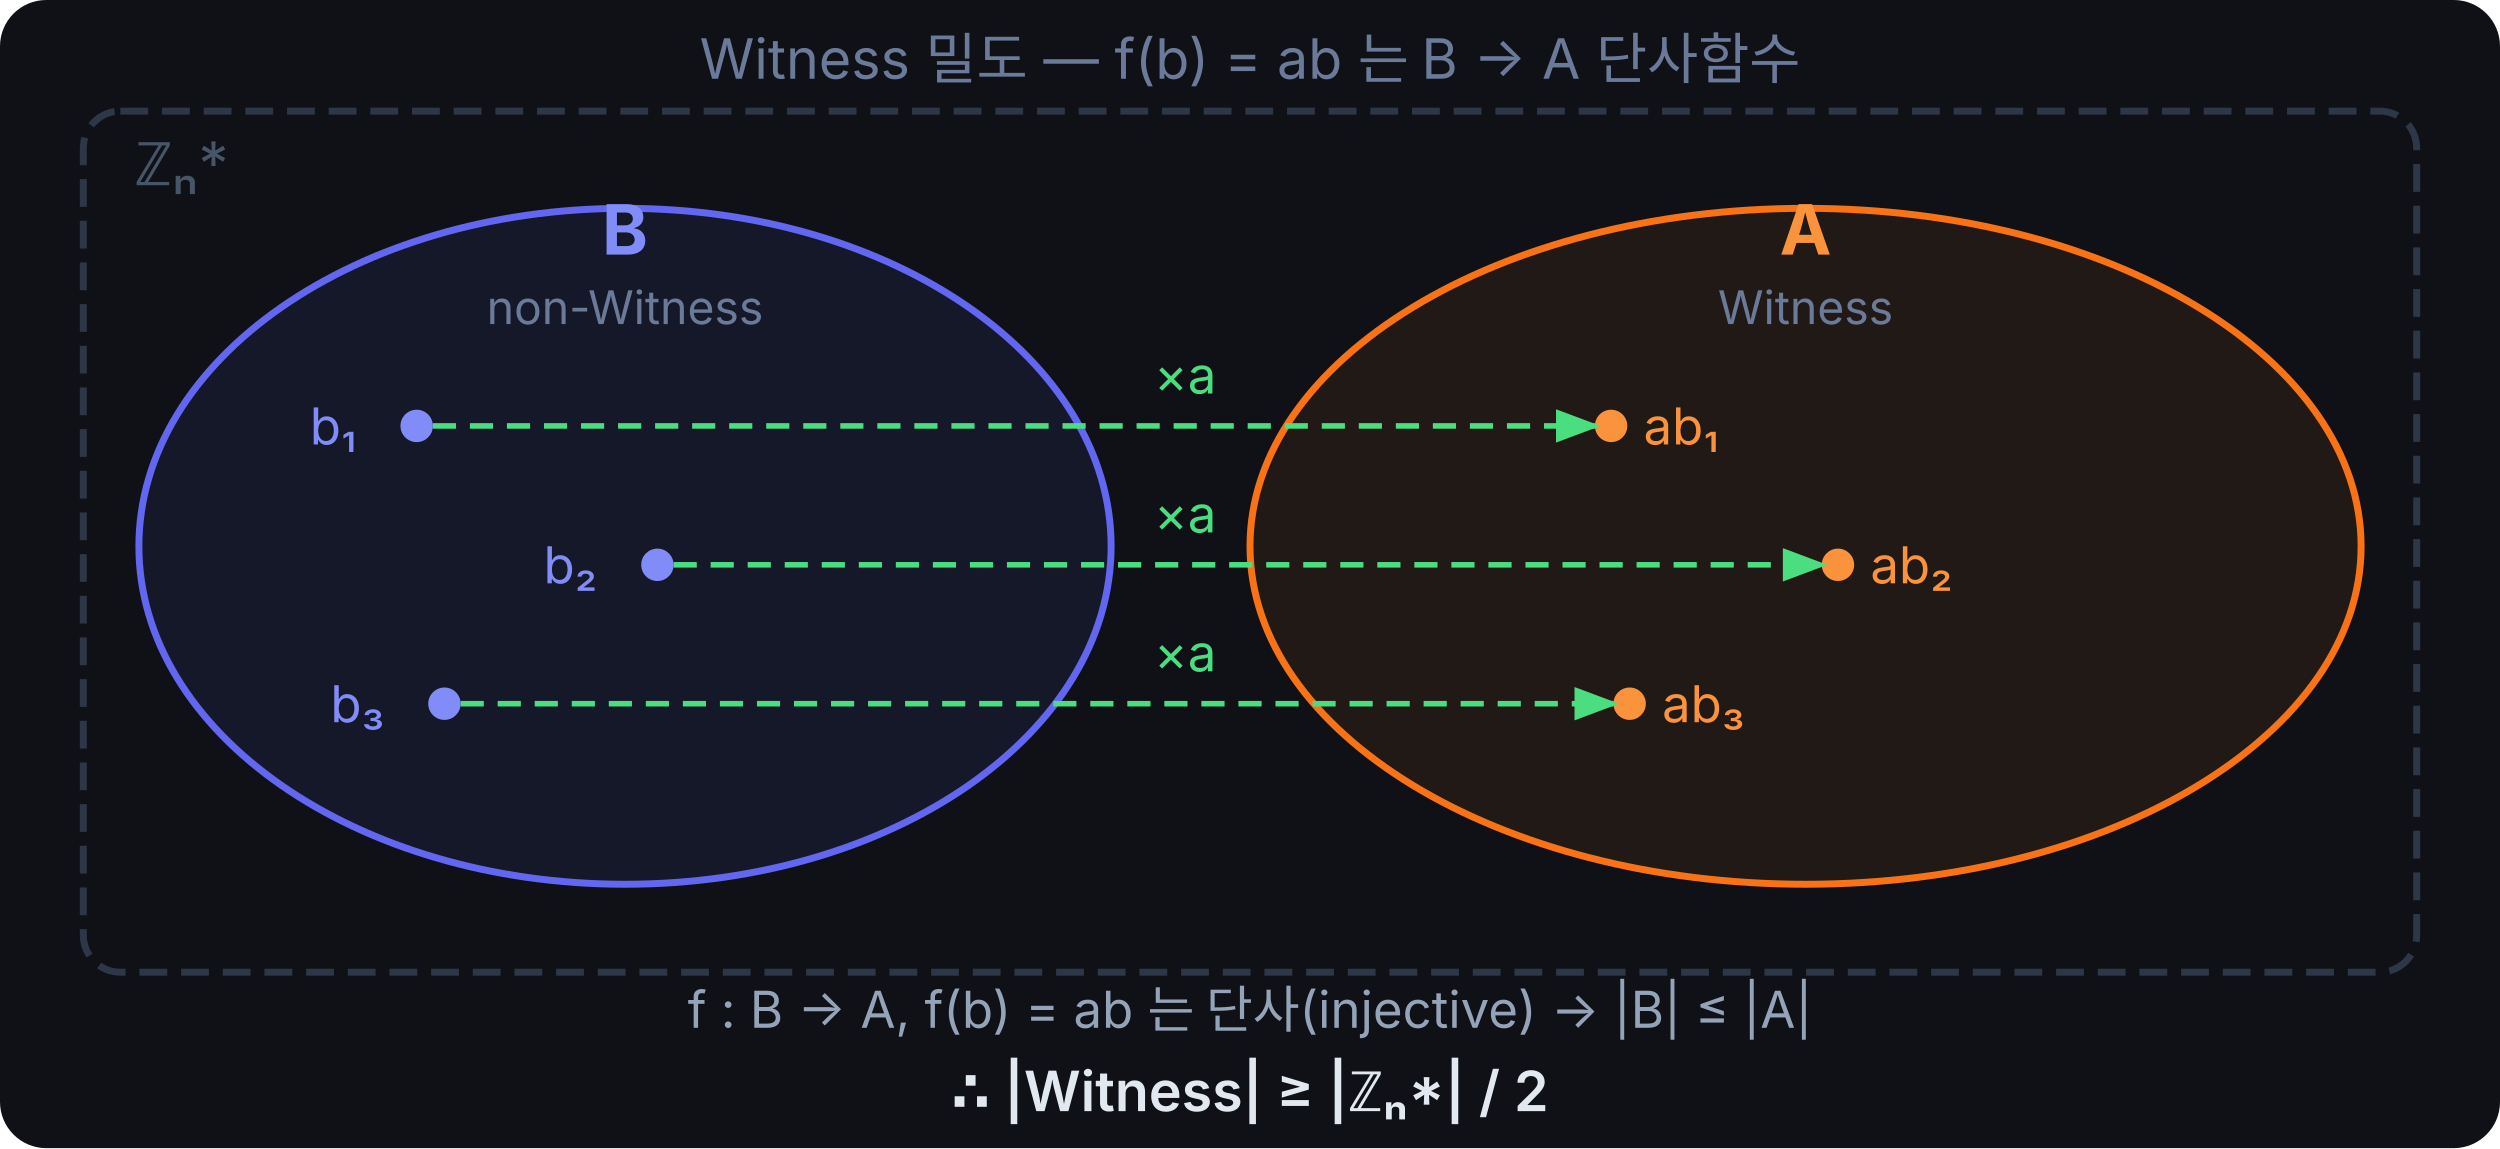
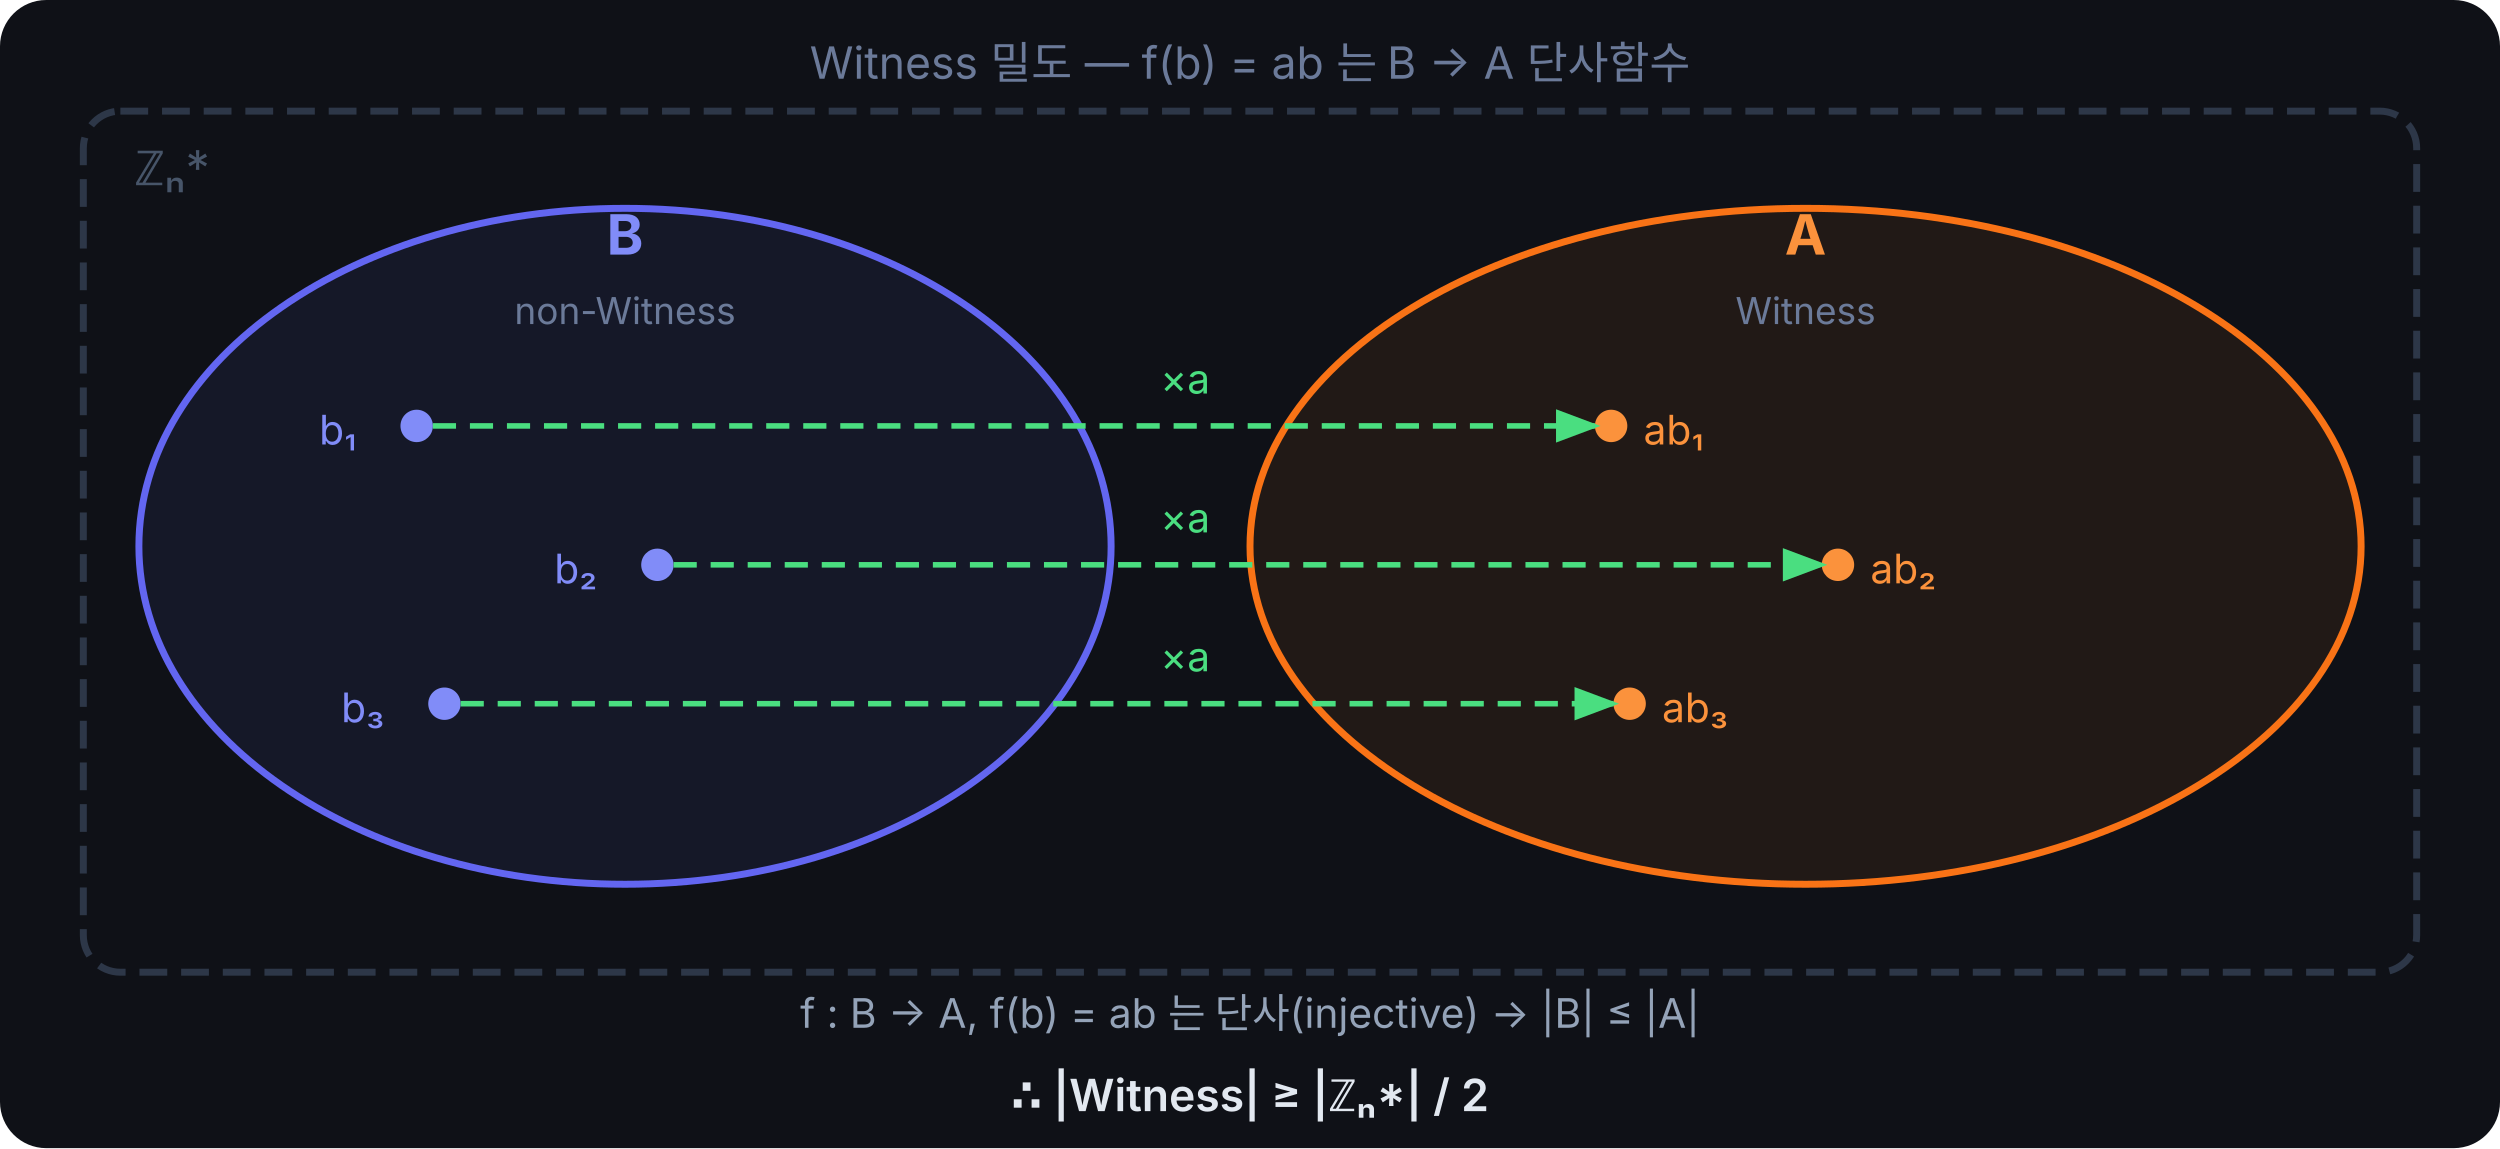
- <svg xmlns="http://www.w3.org/2000/svg" viewBox="0 0 540 248" width="540" height="248">
+ <svg xmlns="http://www.w3.org/2000/svg" viewBox="0 0 540 248" width="810" height="372">
  <defs>
    <marker id="ag" markerWidth="8" markerHeight="6" refX="7" refY="3" orient="auto">
      <polygon points="0 0, 8 3, 0 6" fill="#4ade80" />
    </marker>
  </defs>
  <rect width="540" height="248" fill="#0f1117" rx="10" />
-   <text x="270" y="17" text-anchor="middle" font-family="system-ui,-apple-system,sans-serif" font-size="12" fill="#6b7a99">Witness 밀도 — f(b) = ab 는 B → A 단사함수</text>
+   <text x="270" y="17" text-anchor="middle" font-family="system-ui,-apple-system,sans-serif" font-size="9.6" fill="#6b7a99">Witness 밀도 — f(b) = ab 는 B → A 단사함수</text>
  <rect x="18" y="24" width="504" height="186" rx="8" fill="none" stroke="#2d3748" stroke-width="1.5" stroke-dasharray="6,3" />
-   <text x="29" y="40" font-family="system-ui,-apple-system,sans-serif" font-size="13" fill="#475569">ℤₙ*</text>
+   <text x="29" y="40" font-family="system-ui,-apple-system,sans-serif" font-size="10.4" fill="#475569">ℤₙ*</text>
  <ellipse cx="135" cy="118" rx="105" ry="73" fill="rgba(99,102,241,0.08)" stroke="#6366f1" stroke-width="1.5" />
-   <text x="135" y="55" text-anchor="middle" font-family="system-ui,-apple-system,sans-serif" font-size="15" font-weight="700" fill="#818cf8">B</text>
-   <text x="135" y="70" text-anchor="middle" font-family="system-ui,-apple-system,sans-serif" font-size="10" fill="#6b7a99">non-Witness</text>
+   <text x="135" y="55" text-anchor="middle" font-family="system-ui,-apple-system,sans-serif" font-size="12" font-weight="700" fill="#818cf8">B</text>
+   <text x="135" y="70" text-anchor="middle" font-family="system-ui,-apple-system,sans-serif" font-size="8" fill="#6b7a99">non-Witness</text>
  <ellipse cx="390" cy="118" rx="120" ry="73" fill="rgba(249,115,22,0.08)" stroke="#f97316" stroke-width="1.5" />
-   <text x="390" y="55" text-anchor="middle" font-family="system-ui,-apple-system,sans-serif" font-size="15" font-weight="700" fill="#fb923c">A</text>
-   <text x="390" y="70" text-anchor="middle" font-family="system-ui,-apple-system,sans-serif" font-size="10" fill="#6b7a99">Witness</text>
+   <text x="390" y="55" text-anchor="middle" font-family="system-ui,-apple-system,sans-serif" font-size="12" font-weight="700" fill="#fb923c">A</text>
+   <text x="390" y="70" text-anchor="middle" font-family="system-ui,-apple-system,sans-serif" font-size="8" fill="#6b7a99">Witness</text>
  <circle cx="90" cy="92" r="3.5" fill="#818cf8" />
-   <text x="77" y="96" text-anchor="end" font-family="system-ui,-apple-system,sans-serif" font-size="11" fill="#818cf8">b₁</text>
+   <text x="77" y="96" text-anchor="end" font-family="system-ui,-apple-system,sans-serif" font-size="8.8" fill="#818cf8">b₁</text>
  <circle cx="142" cy="122" r="3.5" fill="#818cf8" />
-   <text x="129" y="126" text-anchor="end" font-family="system-ui,-apple-system,sans-serif" font-size="11" fill="#818cf8">b₂</text>
+   <text x="129" y="126" text-anchor="end" font-family="system-ui,-apple-system,sans-serif" font-size="8.8" fill="#818cf8">b₂</text>
  <circle cx="96" cy="152" r="3.5" fill="#818cf8" />
-   <text x="83" y="156" text-anchor="end" font-family="system-ui,-apple-system,sans-serif" font-size="11" fill="#818cf8">b₃</text>
+   <text x="83" y="156" text-anchor="end" font-family="system-ui,-apple-system,sans-serif" font-size="8.8" fill="#818cf8">b₃</text>
  <circle cx="348" cy="92" r="3.5" fill="#fb923c" />
-   <text x="355" y="96" text-anchor="start" font-family="system-ui,-apple-system,sans-serif" font-size="11" fill="#fb923c">ab₁</text>
+   <text x="355" y="96" text-anchor="start" font-family="system-ui,-apple-system,sans-serif" font-size="8.8" fill="#fb923c">ab₁</text>
  <circle cx="397" cy="122" r="3.5" fill="#fb923c" />
-   <text x="404" y="126" text-anchor="start" font-family="system-ui,-apple-system,sans-serif" font-size="11" fill="#fb923c">ab₂</text>
+   <text x="404" y="126" text-anchor="start" font-family="system-ui,-apple-system,sans-serif" font-size="8.8" fill="#fb923c">ab₂</text>
  <circle cx="352" cy="152" r="3.5" fill="#fb923c" />
-   <text x="359" y="156" text-anchor="start" font-family="system-ui,-apple-system,sans-serif" font-size="11" fill="#fb923c">ab₃</text>
+   <text x="359" y="156" text-anchor="start" font-family="system-ui,-apple-system,sans-serif" font-size="8.8" fill="#fb923c">ab₃</text>
  <line x1="93.5" y1="92" x2="344.5" y2="92" stroke="#4ade80" stroke-width="1.2" stroke-dasharray="5,3" marker-end="url(#ag)" />
  <line x1="145.5" y1="122" x2="393.5" y2="122" stroke="#4ade80" stroke-width="1.2" stroke-dasharray="5,3" marker-end="url(#ag)" />
  <line x1="99.5" y1="152" x2="348.5" y2="152" stroke="#4ade80" stroke-width="1.2" stroke-dasharray="5,3" marker-end="url(#ag)" />
-   <text x="256" y="85" text-anchor="middle" font-family="system-ui,-apple-system,sans-serif" font-size="11" fill="#4ade80">×a</text>
-   <text x="256" y="115" text-anchor="middle" font-family="system-ui,-apple-system,sans-serif" font-size="11" fill="#4ade80">×a</text>
-   <text x="256" y="145" text-anchor="middle" font-family="system-ui,-apple-system,sans-serif" font-size="11" fill="#4ade80">×a</text>
-   <text x="270" y="222" text-anchor="middle" font-family="system-ui,-apple-system,sans-serif" font-size="11" fill="#94a3b8">f : B → A,  f(b) = ab 는 단사(injective)  →  |B| ≤ |A|</text>
-   <text x="270" y="240" text-anchor="middle" font-family="system-ui,-apple-system,sans-serif" font-size="12" font-weight="600" fill="#e2e8f0">∴  |Witness| ≥ |ℤₙ*| / 2</text>
+   <text x="256" y="85" text-anchor="middle" font-family="system-ui,-apple-system,sans-serif" font-size="8.8" fill="#4ade80">×a</text>
+   <text x="256" y="115" text-anchor="middle" font-family="system-ui,-apple-system,sans-serif" font-size="8.8" fill="#4ade80">×a</text>
+   <text x="256" y="145" text-anchor="middle" font-family="system-ui,-apple-system,sans-serif" font-size="8.8" fill="#4ade80">×a</text>
+   <text x="270" y="222" text-anchor="middle" font-family="system-ui,-apple-system,sans-serif" font-size="8.8" fill="#94a3b8">f : B → A,  f(b) = ab 는 단사(injective)  →  |B| ≤ |A|</text>
+   <text x="270" y="240" text-anchor="middle" font-family="system-ui,-apple-system,sans-serif" font-size="9.6" font-weight="600" fill="#e2e8f0">∴  |Witness| ≥ |ℤₙ*| / 2</text>
</svg>
